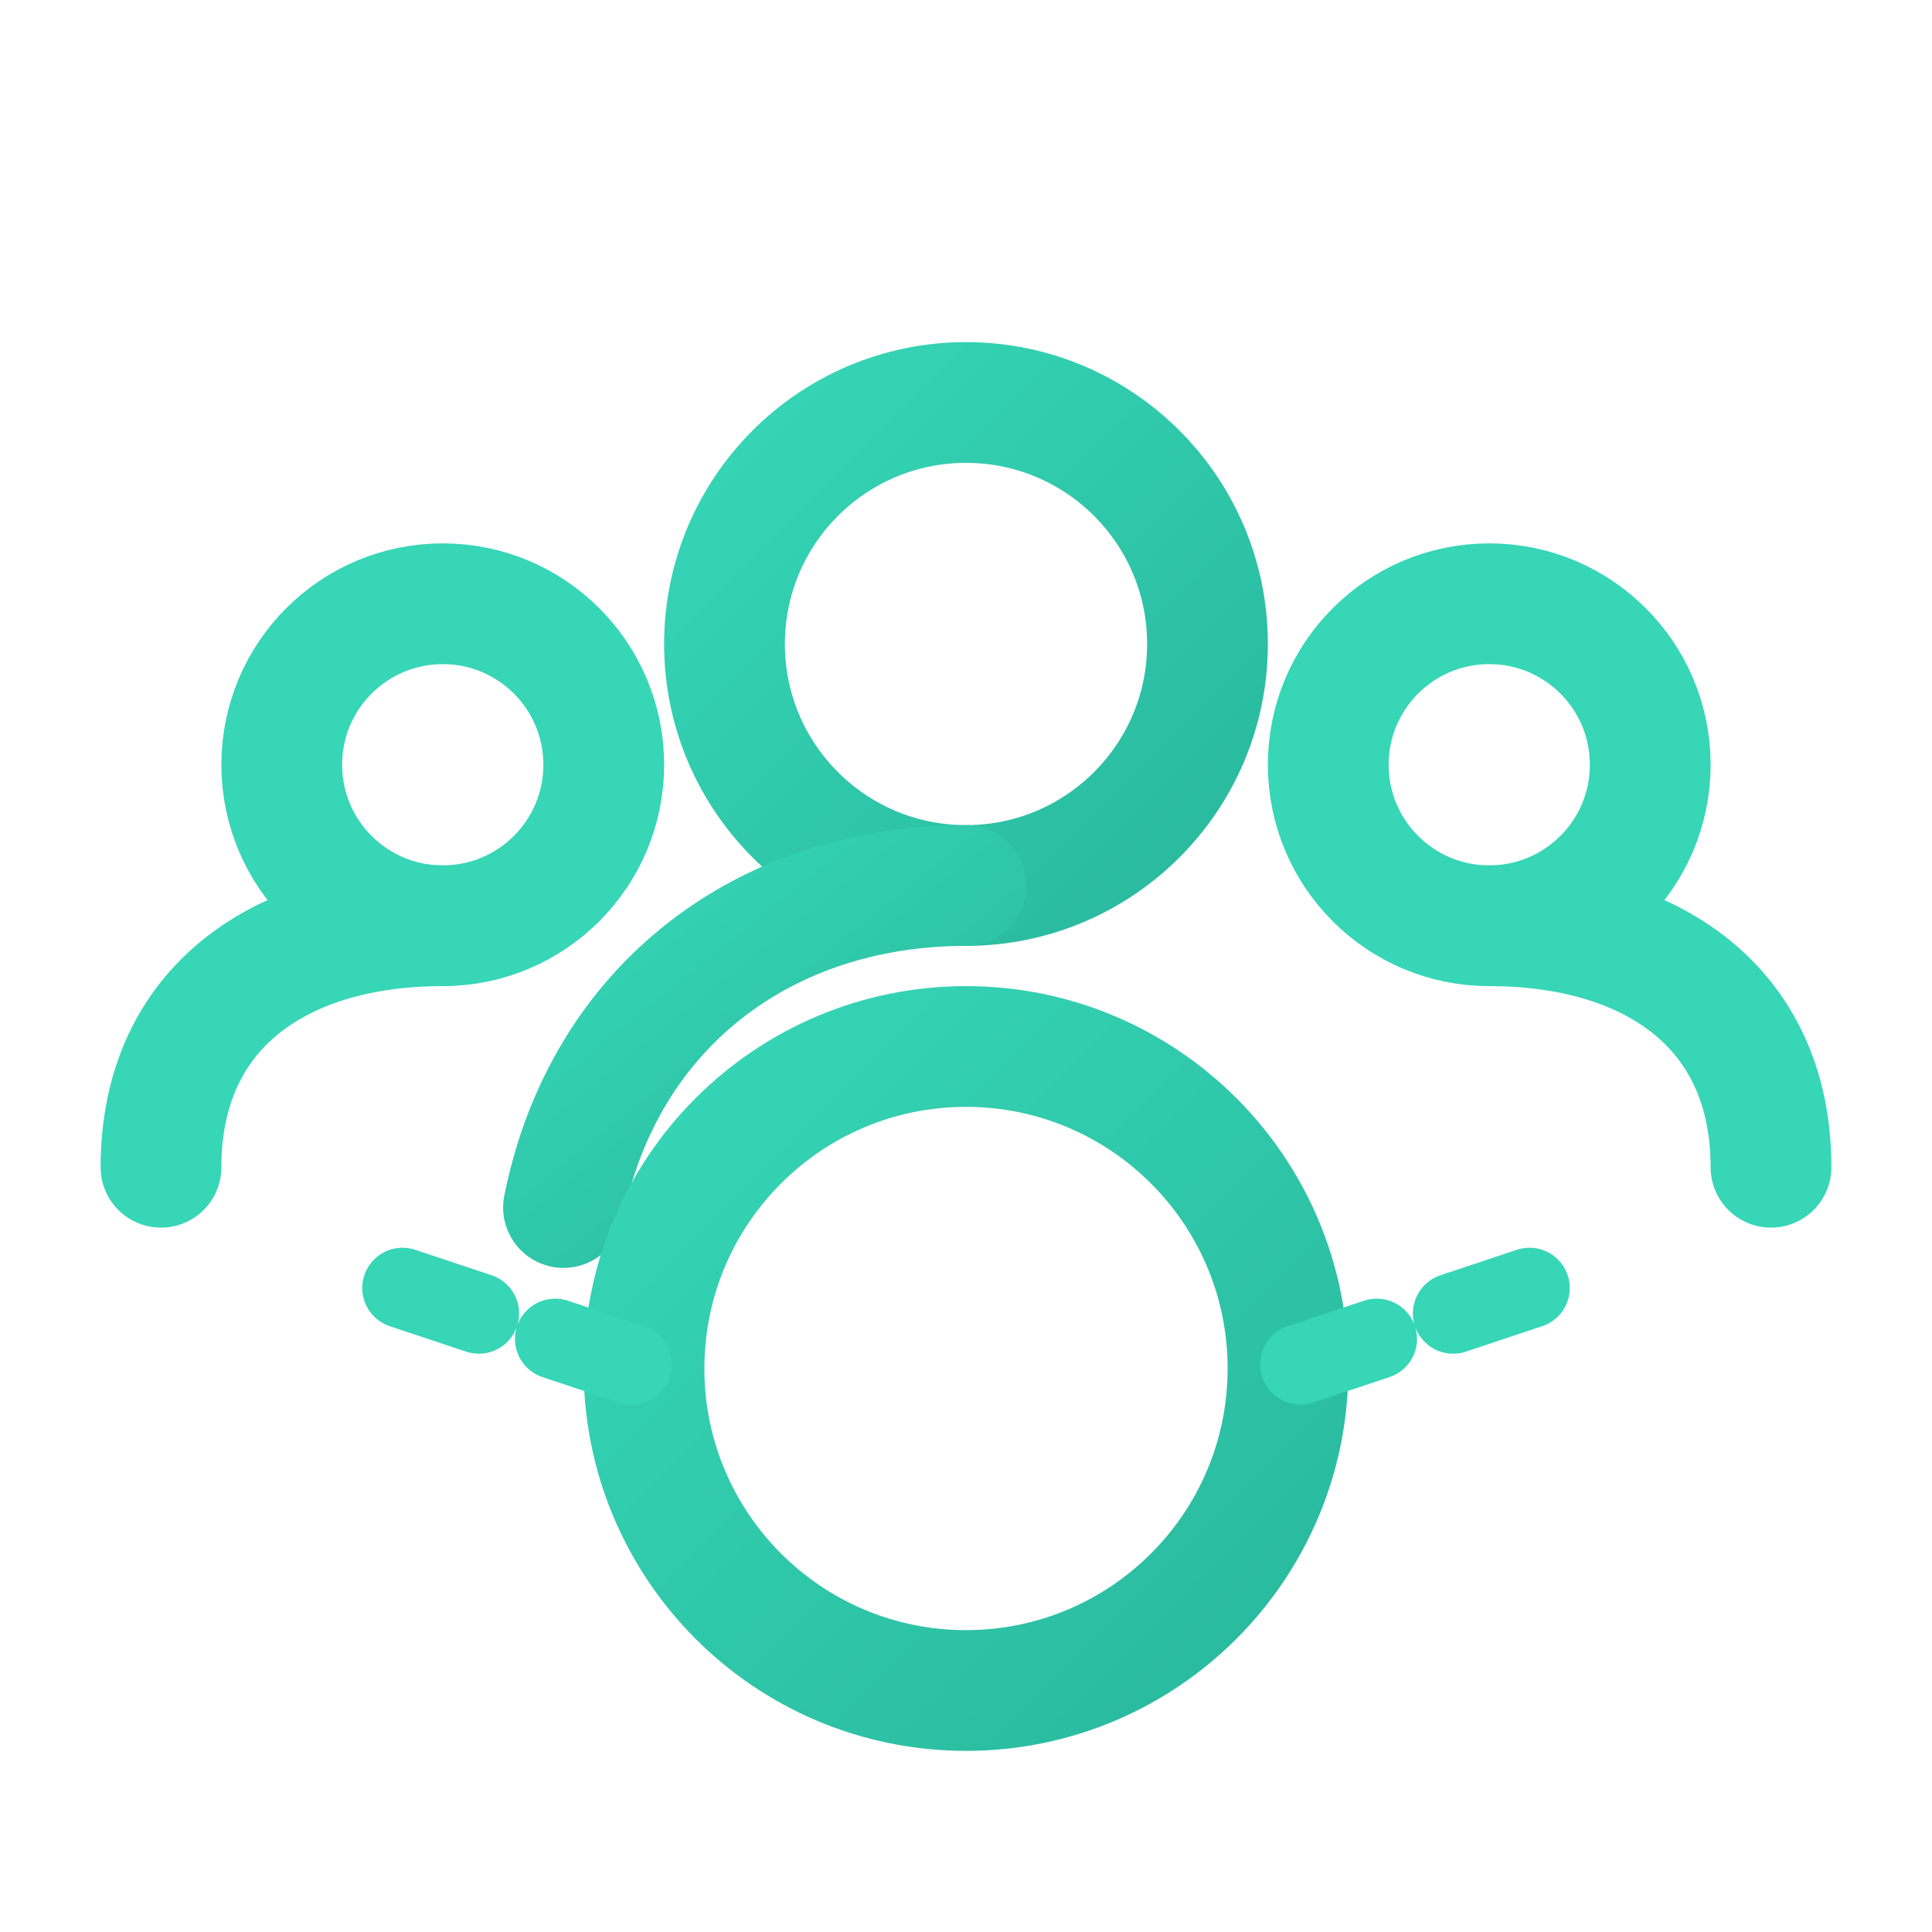
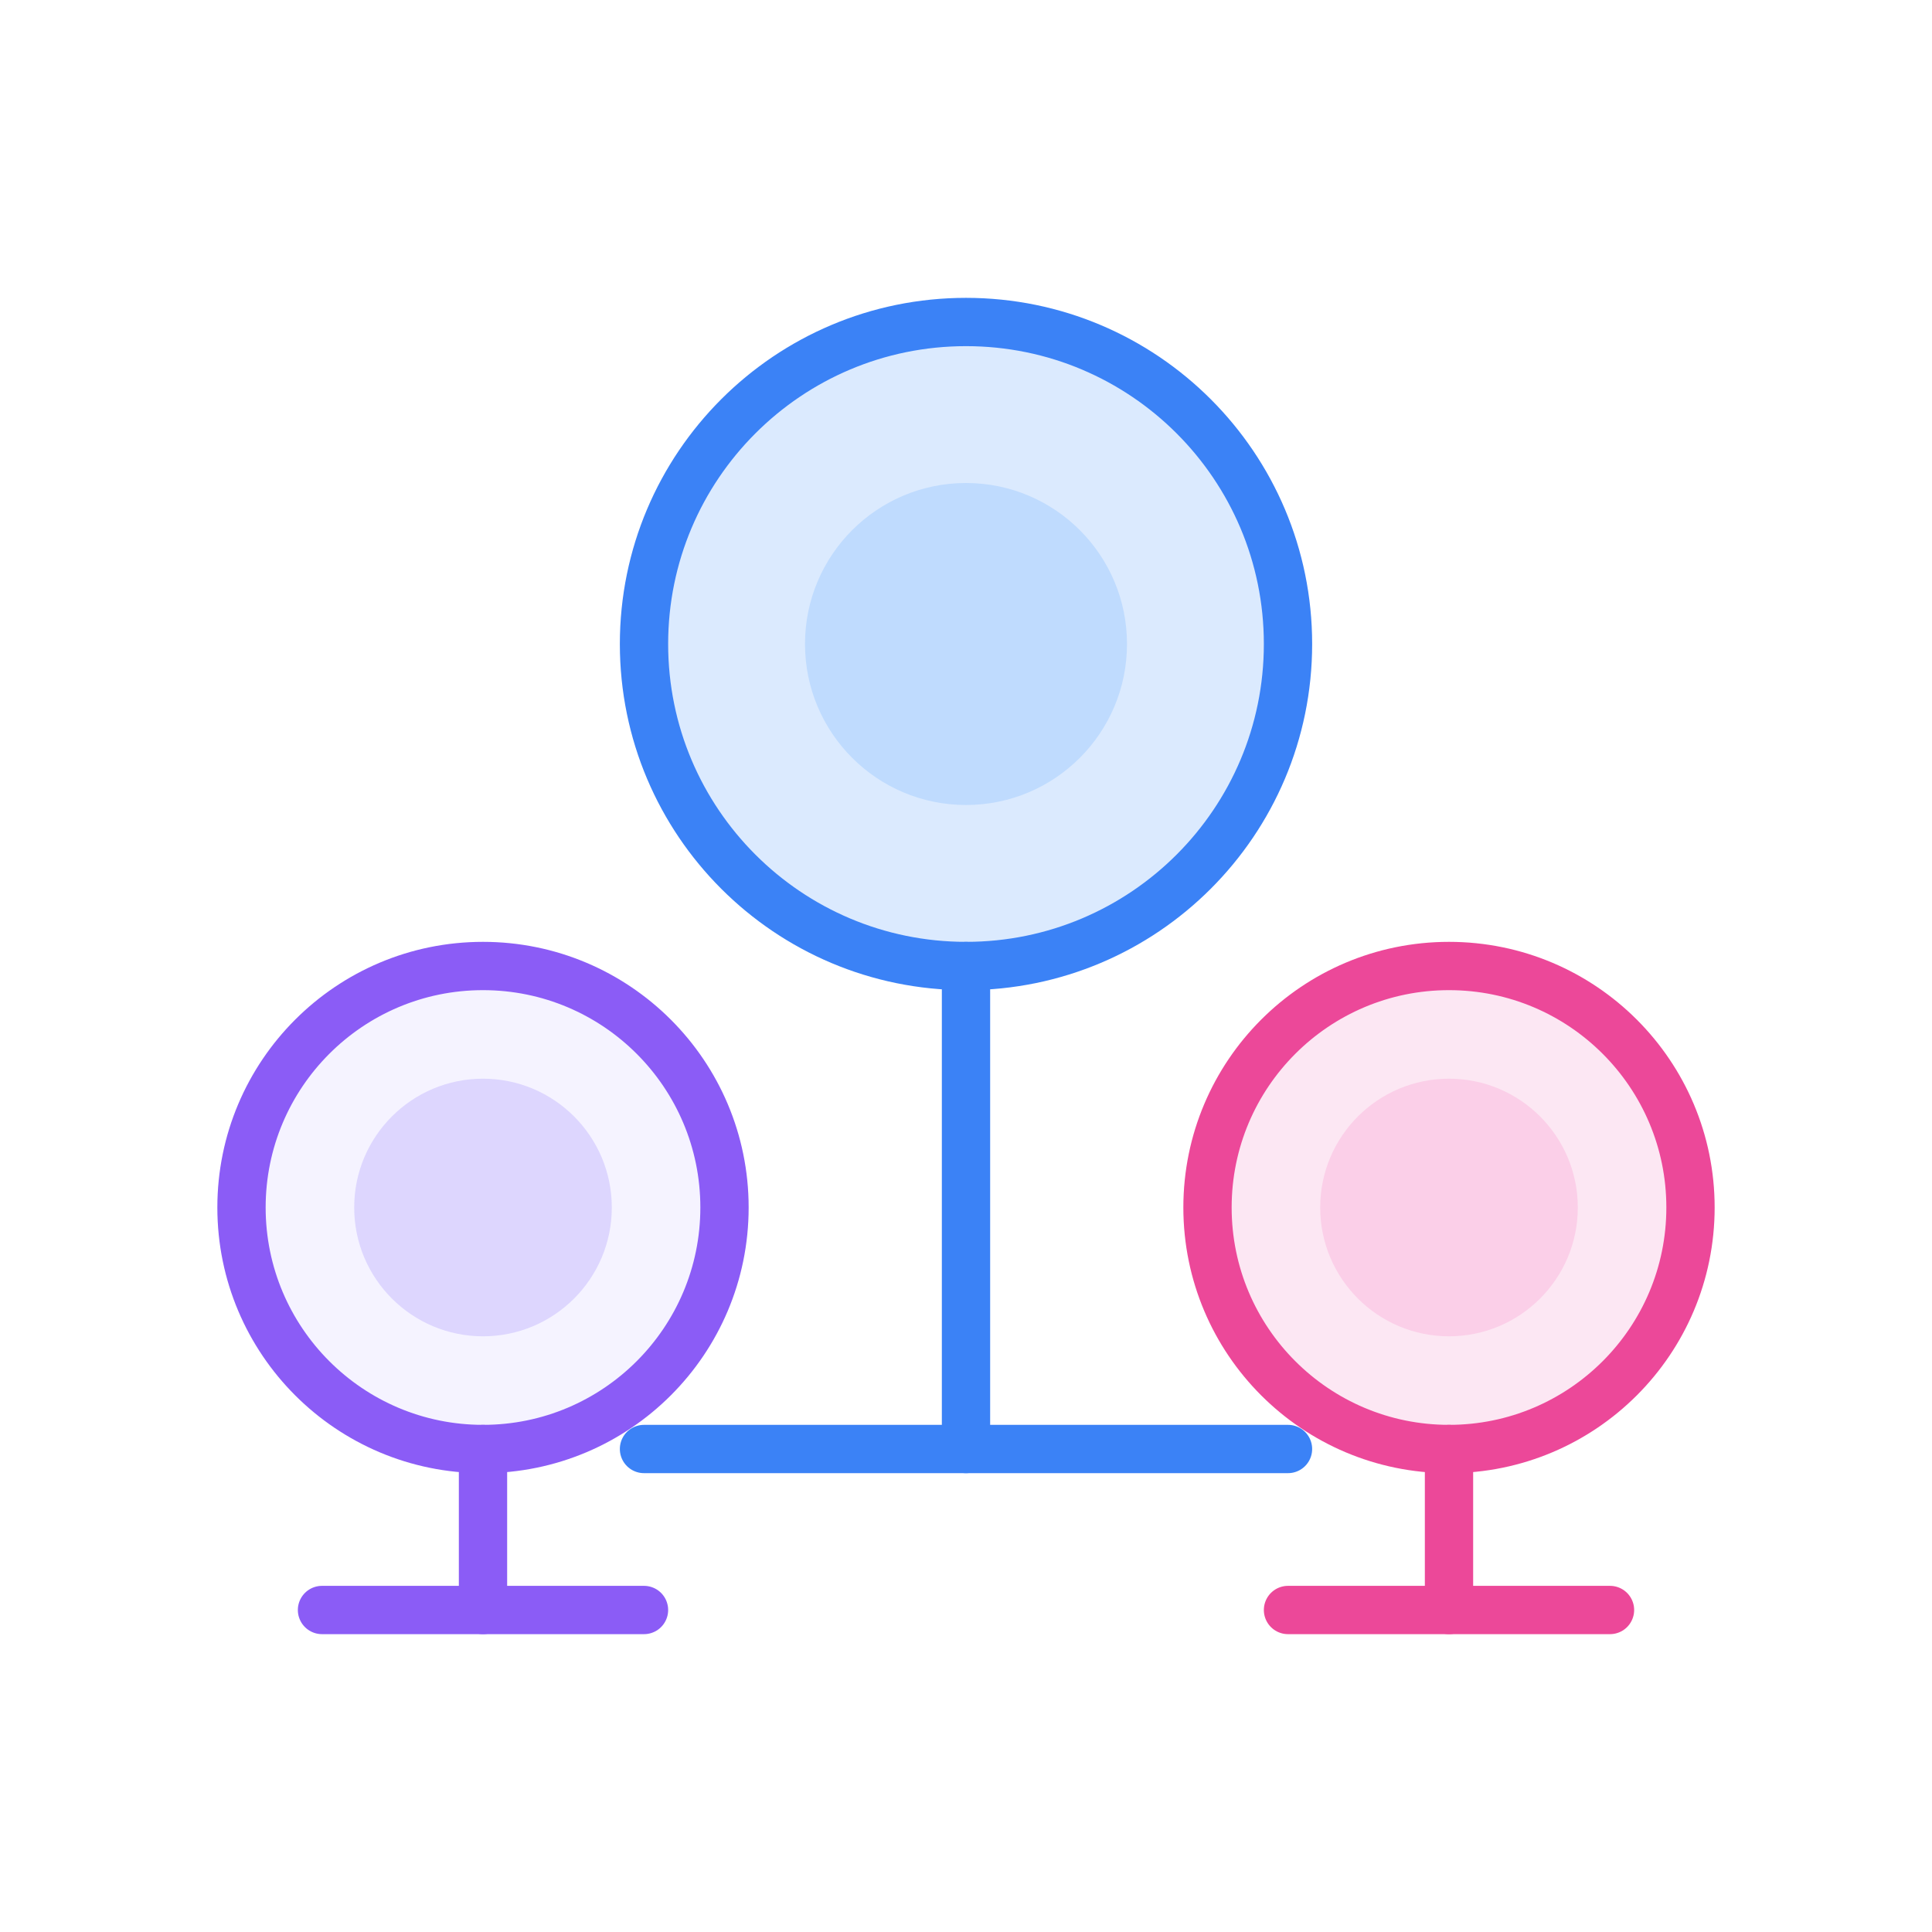
- <svg xmlns="http://www.w3.org/2000/svg" width="24" height="24" viewBox="0 0 24 24" fill="none">
-   <defs>
-     <linearGradient id="communityGradient" x1="0%" y1="0%" x2="100%" y2="100%">
-       <stop offset="0%" stop-color="#36d6b7" />
-       <stop offset="100%" stop-color="#29b99e" />
-     </linearGradient>
-   </defs>
-   <circle cx="12" cy="8" r="3" stroke="url(#communityGradient)" stroke-width="1.5" fill="none" />
-   <path d="M12,11 C9.5,11 7.5,12.5 7,15" stroke="url(#communityGradient)" stroke-width="1.5" stroke-linecap="round" fill="none" />
-   <circle cx="5.5" cy="9.5" r="2" stroke="#36d6b7" stroke-width="1.5" fill="none" />
-   <path d="M5.5,11.5 C3.5,11.5 2,12.5 2,14.5" stroke="#36d6b7" stroke-width="1.5" stroke-linecap="round" fill="none" />
-   <circle cx="18.5" cy="9.5" r="2" stroke="#36d6b7" stroke-width="1.5" fill="none" />
-   <path d="M18.5,11.5 C20.5,11.5 22,12.5 22,14.5" stroke="#36d6b7" stroke-width="1.5" stroke-linecap="round" fill="none" />
-   <circle cx="12" cy="17" r="4" stroke="url(#communityGradient)" stroke-width="1.5" fill="none" />
-   <path d="M5,16 L8,17" stroke="#36d6b7" stroke-width="1" stroke-linecap="round" stroke-dasharray="1 1" />
-   <path d="M19,16 L16,17" stroke="#36d6b7" stroke-width="1" stroke-linecap="round" stroke-dasharray="1 1" />
+ <svg xmlns="http://www.w3.org/2000/svg" width="120" height="120" viewBox="0 0 120 120">
+   <circle cx="60" cy="40" r="20" fill="#DBEAFE" stroke="#3B82F6" stroke-width="3" />
+   <circle cx="30" cy="75" r="15" fill="#F5F3FF" stroke="#8B5CF6" stroke-width="3" />
+   <circle cx="90" cy="75" r="15" fill="#FCE7F3" stroke="#EC4899" stroke-width="3" />
+   <path d="M60 60V90" stroke="#3B82F6" stroke-width="3" stroke-linecap="round" />
+   <path d="M30 90V100" stroke="#8B5CF6" stroke-width="3" stroke-linecap="round" />
+   <path d="M90 90V100" stroke="#EC4899" stroke-width="3" stroke-linecap="round" />
+   <path d="M40 90H80" stroke="#3B82F6" stroke-width="3" stroke-linecap="round" />
+   <path d="M20 100H40" stroke="#8B5CF6" stroke-width="3" stroke-linecap="round" />
+   <path d="M80 100H100" stroke="#EC4899" stroke-width="3" stroke-linecap="round" />
+   <circle cx="60" cy="40" r="10" fill="#BFDBFE" />
+   <circle cx="30" cy="75" r="8" fill="#DDD6FE" />
+   <circle cx="90" cy="75" r="8" fill="#FBCFE8" />
</svg>
